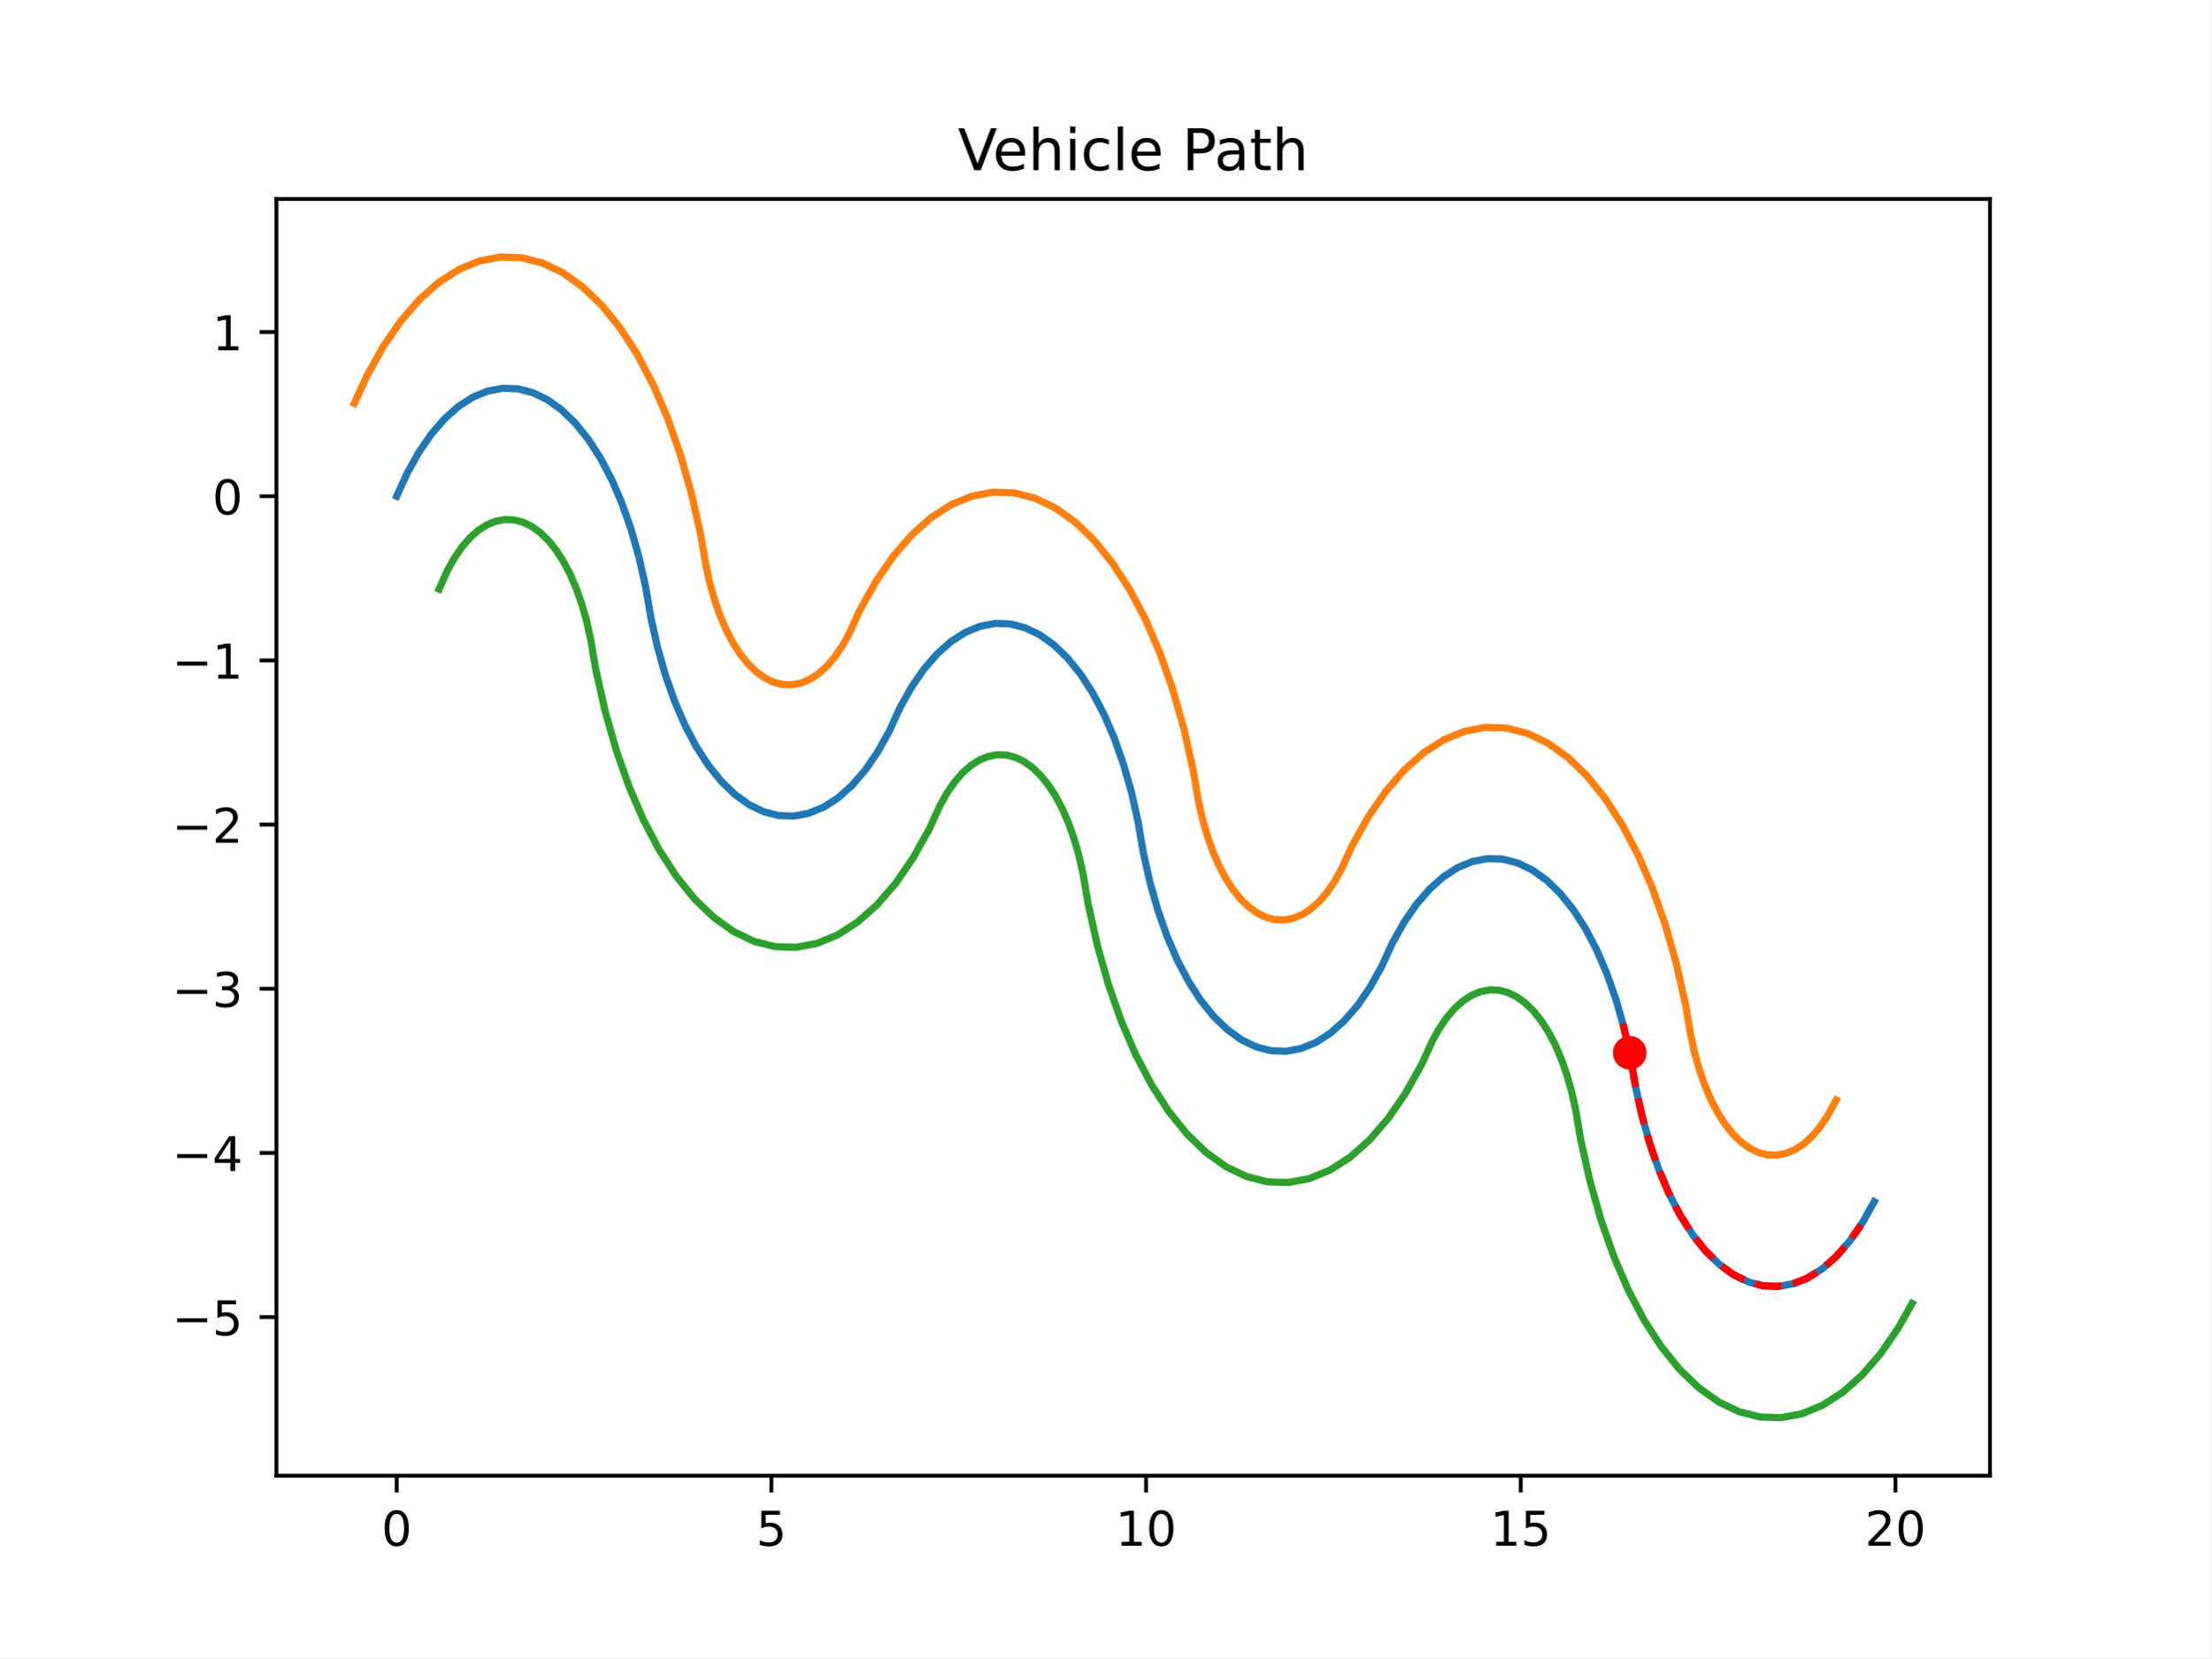
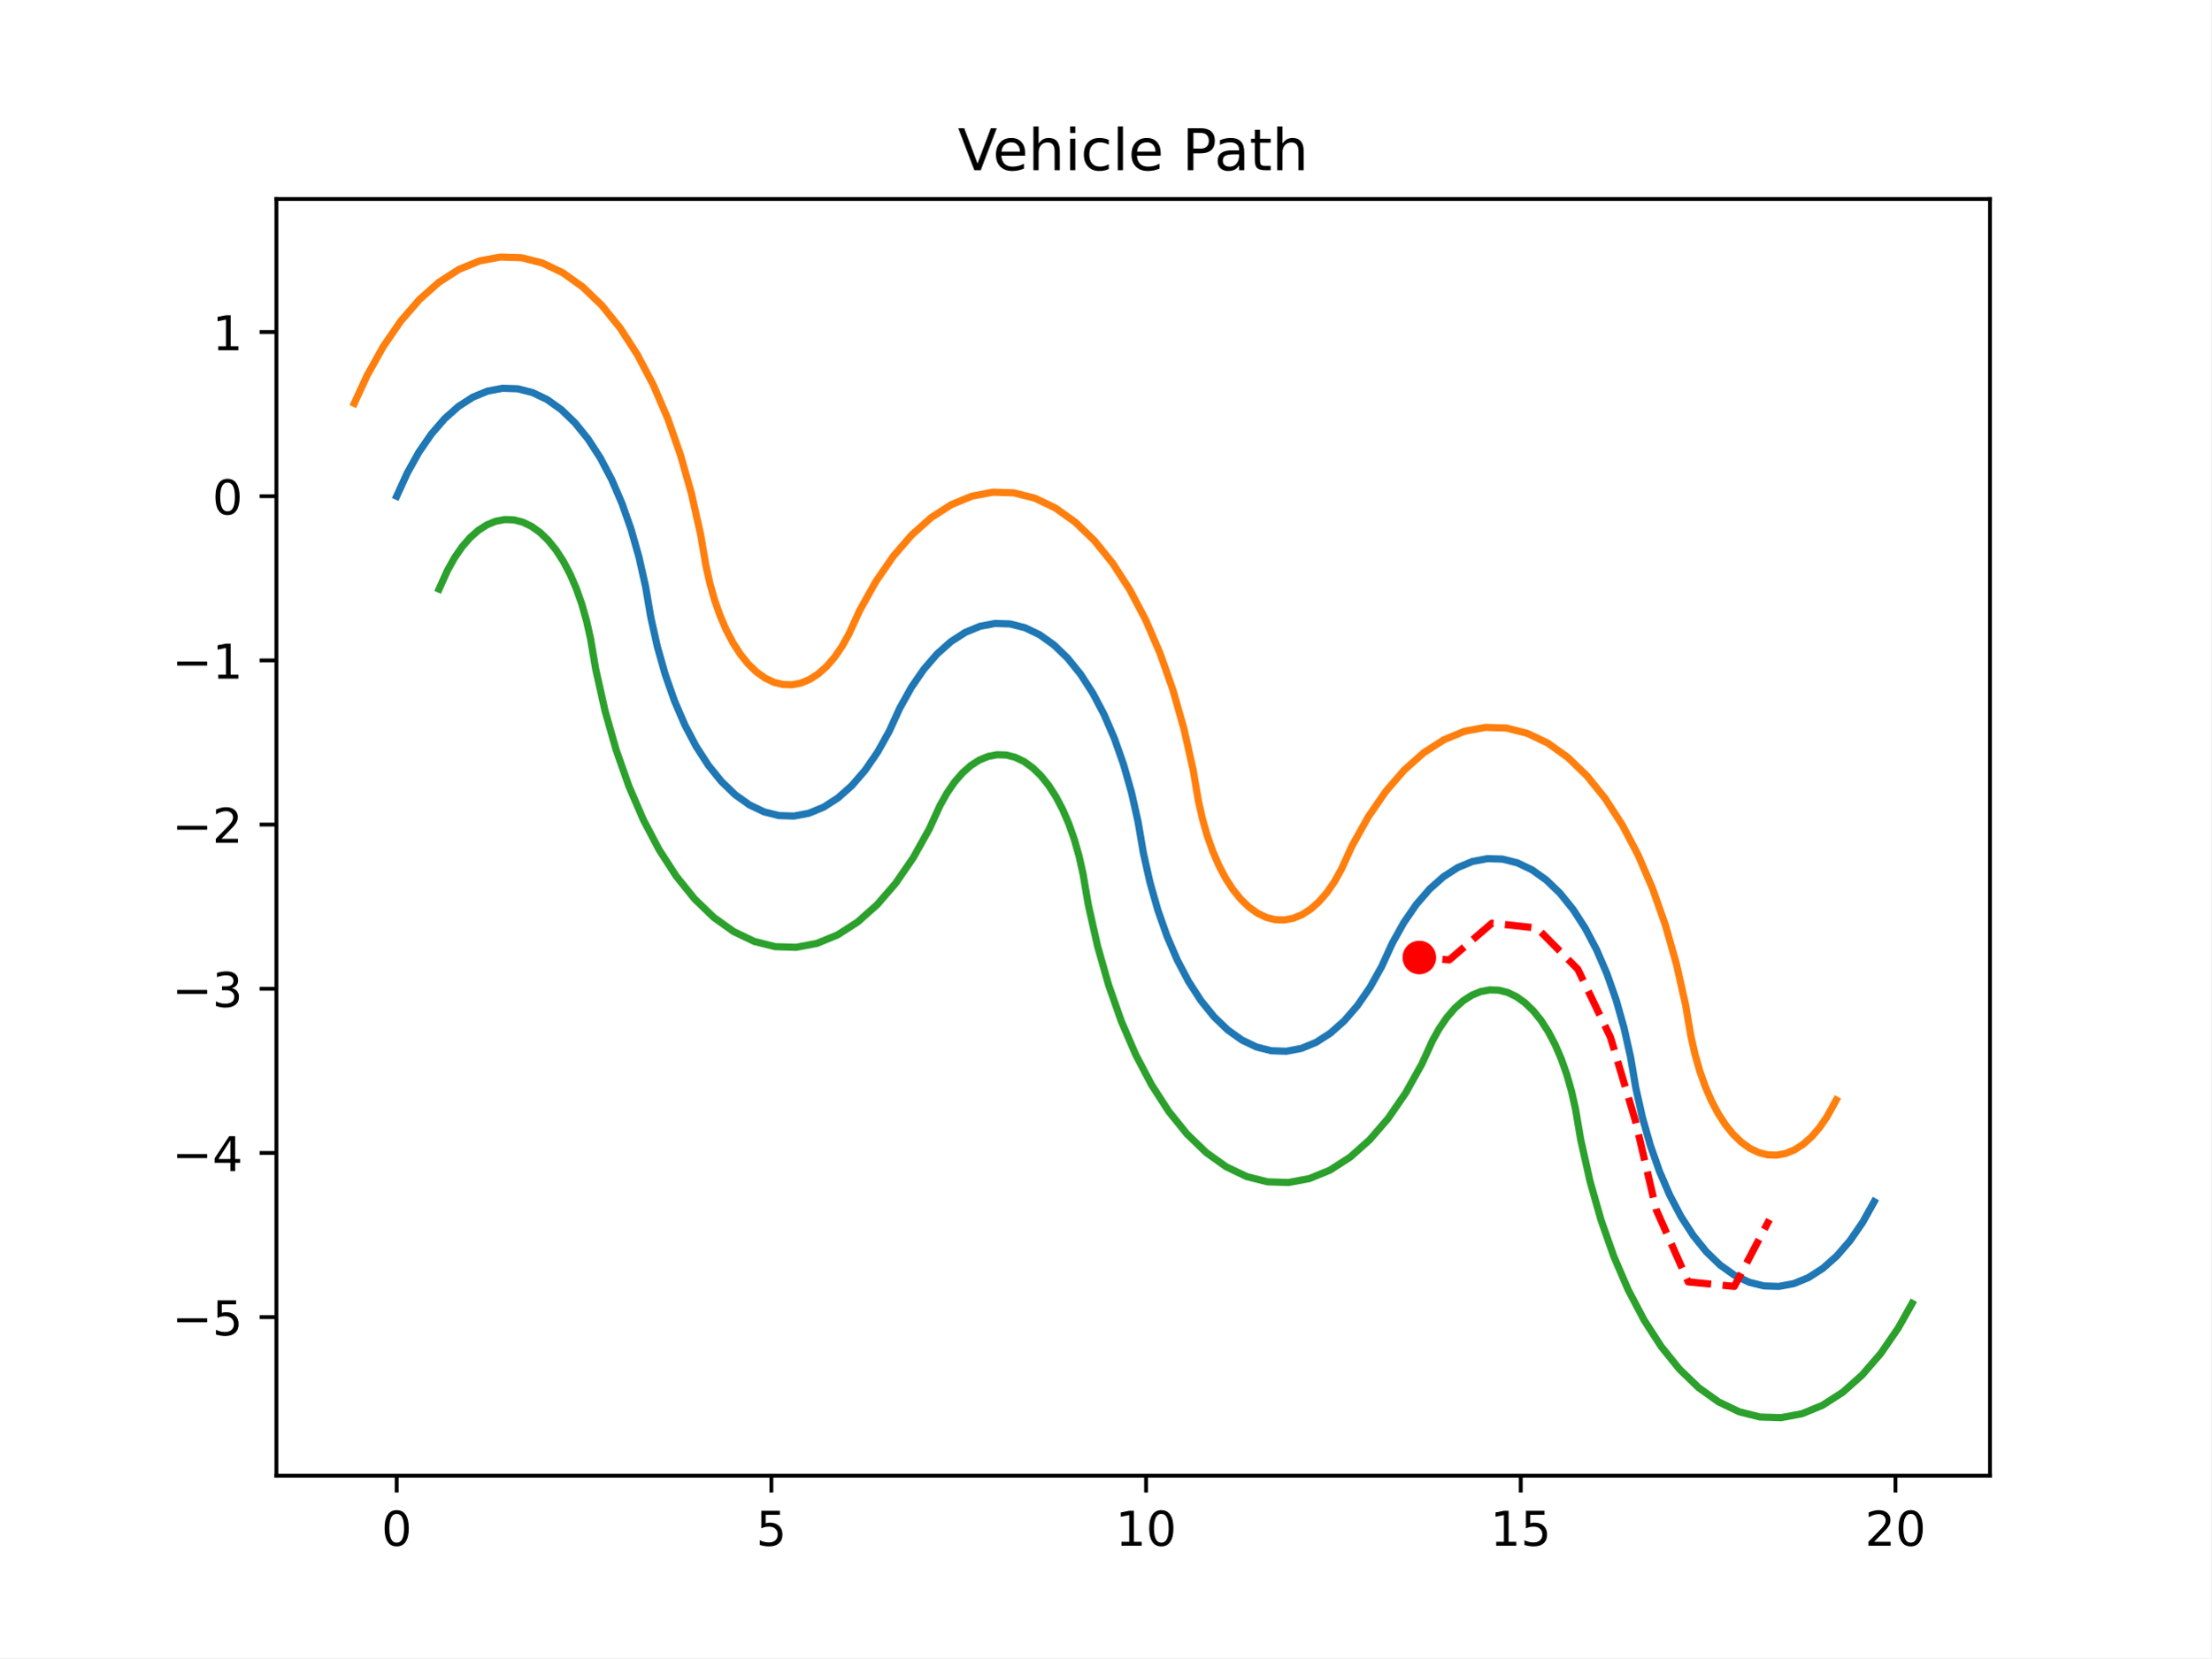
<svg xmlns="http://www.w3.org/2000/svg" xmlns:xlink="http://www.w3.org/1999/xlink" width="460.8pt" height="345.6pt" viewBox="0 0 460.8 345.6" version="1.1">
  <defs>
    <style type="text/css">*{stroke-linejoin: round; stroke-linecap: butt}</style>
  </defs>
  <g id="figure_1">
    <g id="patch_1">
      <path d="M 0 345.6  L 460.8 345.6  L 460.8 0  L 0 0  z " style="fill: #ffffff" />
    </g>
    <g id="axes_1">
      <g id="patch_2">
        <path d="M 57.6 307.584  L 414.72 307.584  L 414.72 41.472  L 57.6 41.472  z " style="fill: #ffffff" />
      </g>
      <g id="matplotlib.axis_1">
        <g id="xtick_1">
          <g id="line2d_1">
            <defs>
-               <path id="m5083b649ad" d="M 0 0  L 0 3.5  " style="stroke: #000000; stroke-width: 0.8" />
+               <path id="mb29db80e74" d="M 0 0  L 0 3.5  " style="stroke: #000000; stroke-width: 0.8" />
            </defs>
            <g>
-               <use xlink:href="#m5083b649ad" x="82.667" y="307.584" style="stroke: #000000; stroke-width: 0.8" />
+               <use xlink:href="#mb29db80e74" x="82.667" y="307.584" style="stroke: #000000; stroke-width: 0.8" />
            </g>
          </g>
          <g id="text_1">
            <g transform="translate(79.48615 322.1824)scale(0.1 -0.1)">
              <defs>
                <path id="DejaVuSans-30" d="M 2034 4250  Q 1547 4250 1301 3770  Q 1056 3291 1056 2328  Q 1056 1369 1301 889  Q 1547 409 2034 409  Q 2525 409 2770 889  Q 3016 1369 3016 2328  Q 3016 3291 2770 3770  Q 2525 4250 2034 4250  z M 2034 4750  Q 2819 4750 3233 4129  Q 3647 3509 3647 2328  Q 3647 1150 3233 529  Q 2819 -91 2034 -91  Q 1250 -91 836 529  Q 422 1150 422 2328  Q 422 3509 836 4129  Q 1250 4750 2034 4750  z " transform="scale(0.015625)" />
              </defs>
              <use xlink:href="#DejaVuSans-30" />
            </g>
          </g>
        </g>
        <g id="xtick_2">
          <g id="line2d_2">
            <g>
-               <use xlink:href="#m5083b649ad" x="160.756" y="307.584" style="stroke: #000000; stroke-width: 0.8" />
+               <use xlink:href="#mb29db80e74" x="160.756" y="307.584" style="stroke: #000000; stroke-width: 0.8" />
            </g>
          </g>
          <g id="text_2">
            <g transform="translate(157.5744 322.1824)scale(0.1 -0.1)">
              <defs>
                <path id="DejaVuSans-35" d="M 691 4666  L 3169 4666  L 3169 4134  L 1269 4134  L 1269 2991  Q 1406 3038 1543 3061  Q 1681 3084 1819 3084  Q 2600 3084 3056 2656  Q 3513 2228 3513 1497  Q 3513 744 3044 326  Q 2575 -91 1722 -91  Q 1428 -91 1123 -41  Q 819 9 494 109  L 494 744  Q 775 591 1075 516  Q 1375 441 1709 441  Q 2250 441 2565 725  Q 2881 1009 2881 1497  Q 2881 1984 2565 2268  Q 2250 2553 1709 2553  Q 1456 2553 1204 2497  Q 953 2441 691 2322  L 691 4666  z " transform="scale(0.015625)" />
              </defs>
              <use xlink:href="#DejaVuSans-35" />
            </g>
          </g>
        </g>
        <g id="xtick_3">
          <g id="line2d_3">
            <g>
-               <use xlink:href="#m5083b649ad" x="238.844" y="307.584" style="stroke: #000000; stroke-width: 0.8" />
+               <use xlink:href="#mb29db80e74" x="238.844" y="307.584" style="stroke: #000000; stroke-width: 0.8" />
            </g>
          </g>
          <g id="text_3">
            <g transform="translate(232.4814 322.1824)scale(0.1 -0.1)">
              <defs>
                <path id="DejaVuSans-31" d="M 794 531  L 1825 531  L 1825 4091  L 703 3866  L 703 4441  L 1819 4666  L 2450 4666  L 2450 531  L 3481 531  L 3481 0  L 794 0  L 794 531  z " transform="scale(0.015625)" />
              </defs>
              <use xlink:href="#DejaVuSans-31" />
              <use xlink:href="#DejaVuSans-30" x="63.623" />
            </g>
          </g>
        </g>
        <g id="xtick_4">
          <g id="line2d_4">
            <g>
-               <use xlink:href="#m5083b649ad" x="316.932" y="307.584" style="stroke: #000000; stroke-width: 0.8" />
+               <use xlink:href="#mb29db80e74" x="316.932" y="307.584" style="stroke: #000000; stroke-width: 0.8" />
            </g>
          </g>
          <g id="text_4">
            <g transform="translate(310.5696 322.1824)scale(0.1 -0.1)">
              <use xlink:href="#DejaVuSans-31" />
              <use xlink:href="#DejaVuSans-35" x="63.623" />
            </g>
          </g>
        </g>
        <g id="xtick_5">
          <g id="line2d_5">
            <g>
-               <use xlink:href="#m5083b649ad" x="395.02" y="307.584" style="stroke: #000000; stroke-width: 0.8" />
+               <use xlink:href="#mb29db80e74" x="395.02" y="307.584" style="stroke: #000000; stroke-width: 0.8" />
            </g>
          </g>
          <g id="text_5">
            <g transform="translate(388.6578 322.1824)scale(0.1 -0.1)">
              <defs>
                <path id="DejaVuSans-32" d="M 1228 531  L 3431 531  L 3431 0  L 469 0  L 469 531  Q 828 903 1448 1529  Q 2069 2156 2228 2338  Q 2531 2678 2651 2914  Q 2772 3150 2772 3378  Q 2772 3750 2511 3984  Q 2250 4219 1831 4219  Q 1534 4219 1204 4116  Q 875 4013 500 3803  L 500 4441  Q 881 4594 1212 4672  Q 1544 4750 1819 4750  Q 2544 4750 2975 4387  Q 3406 4025 3406 3419  Q 3406 3131 3298 2873  Q 3191 2616 2906 2266  Q 2828 2175 2409 1742  Q 1991 1309 1228 531  z " transform="scale(0.015625)" />
              </defs>
              <use xlink:href="#DejaVuSans-32" />
              <use xlink:href="#DejaVuSans-30" x="63.623" />
            </g>
          </g>
        </g>
      </g>
      <g id="matplotlib.axis_2">
        <g id="ytick_1">
          <g id="line2d_6">
            <defs>
-               <path id="mfb1cdcb15d" d="M 0 0  L -3.5 0  " style="stroke: #000000; stroke-width: 0.8" />
+               <path id="ma71234d956" d="M 0 0  L -3.5 0  " style="stroke: #000000; stroke-width: 0.8" />
            </defs>
            <g>
-               <use xlink:href="#mfb1cdcb15d" x="57.6" y="274.527" style="stroke: #000000; stroke-width: 0.8" />
+               <use xlink:href="#ma71234d956" x="57.6" y="274.527" style="stroke: #000000; stroke-width: 0.8" />
            </g>
          </g>
          <g id="text_6">
            <g transform="translate(35.85781 278.3263)scale(0.1 -0.1)">
              <defs>
                <path id="DejaVuSans-2212" d="M 678 2272  L 4684 2272  L 4684 1741  L 678 1741  L 678 2272  z " transform="scale(0.015625)" />
              </defs>
              <use xlink:href="#DejaVuSans-2212" />
              <use xlink:href="#DejaVuSans-35" x="83.789" />
            </g>
          </g>
        </g>
        <g id="ytick_2">
          <g id="line2d_7">
            <g>
-               <use xlink:href="#mfb1cdcb15d" x="57.6" y="240.306" style="stroke: #000000; stroke-width: 0.8" />
+               <use xlink:href="#ma71234d956" x="57.6" y="240.306" style="stroke: #000000; stroke-width: 0.8" />
            </g>
          </g>
          <g id="text_7">
            <g transform="translate(35.85781 244.1049)scale(0.1 -0.1)">
              <defs>
                <path id="DejaVuSans-34" d="M 2419 4116  L 825 1625  L 2419 1625  L 2419 4116  z M 2253 4666  L 3047 4666  L 3047 1625  L 3713 1625  L 3713 1100  L 3047 1100  L 3047 0  L 2419 0  L 2419 1100  L 313 1100  L 313 1709  L 2253 4666  z " transform="scale(0.015625)" />
              </defs>
              <use xlink:href="#DejaVuSans-2212" />
              <use xlink:href="#DejaVuSans-34" x="83.789" />
            </g>
          </g>
        </g>
        <g id="ytick_3">
          <g id="line2d_8">
            <g>
-               <use xlink:href="#mfb1cdcb15d" x="57.6" y="206.084" style="stroke: #000000; stroke-width: 0.8" />
+               <use xlink:href="#ma71234d956" x="57.6" y="206.084" style="stroke: #000000; stroke-width: 0.8" />
            </g>
          </g>
          <g id="text_8">
            <g transform="translate(35.85781 209.8835)scale(0.1 -0.1)">
              <defs>
                <path id="DejaVuSans-33" d="M 2597 2516  Q 3050 2419 3304 2112  Q 3559 1806 3559 1356  Q 3559 666 3084 287  Q 2609 -91 1734 -91  Q 1441 -91 1130 -33  Q 819 25 488 141  L 488 750  Q 750 597 1062 519  Q 1375 441 1716 441  Q 2309 441 2620 675  Q 2931 909 2931 1356  Q 2931 1769 2642 2001  Q 2353 2234 1838 2234  L 1294 2234  L 1294 2753  L 1863 2753  Q 2328 2753 2575 2939  Q 2822 3125 2822 3475  Q 2822 3834 2567 4026  Q 2313 4219 1838 4219  Q 1578 4219 1281 4162  Q 984 4106 628 3988  L 628 4550  Q 988 4650 1302 4700  Q 1616 4750 1894 4750  Q 2613 4750 3031 4423  Q 3450 4097 3450 3541  Q 3450 3153 3228 2886  Q 3006 2619 2597 2516  z " transform="scale(0.015625)" />
              </defs>
              <use xlink:href="#DejaVuSans-2212" />
              <use xlink:href="#DejaVuSans-33" x="83.789" />
            </g>
          </g>
        </g>
        <g id="ytick_4">
          <g id="line2d_9">
            <g>
-               <use xlink:href="#mfb1cdcb15d" x="57.6" y="171.863" style="stroke: #000000; stroke-width: 0.8" />
+               <use xlink:href="#ma71234d956" x="57.6" y="171.863" style="stroke: #000000; stroke-width: 0.8" />
            </g>
          </g>
          <g id="text_9">
            <g transform="translate(35.85781 175.6622)scale(0.1 -0.1)">
              <use xlink:href="#DejaVuSans-2212" />
              <use xlink:href="#DejaVuSans-32" x="83.789" />
            </g>
          </g>
        </g>
        <g id="ytick_5">
          <g id="line2d_10">
            <g>
-               <use xlink:href="#mfb1cdcb15d" x="57.6" y="137.642" style="stroke: #000000; stroke-width: 0.8" />
+               <use xlink:href="#ma71234d956" x="57.6" y="137.642" style="stroke: #000000; stroke-width: 0.8" />
            </g>
          </g>
          <g id="text_10">
            <g transform="translate(35.85781 141.4408)scale(0.1 -0.1)">
              <use xlink:href="#DejaVuSans-2212" />
              <use xlink:href="#DejaVuSans-31" x="83.789" />
            </g>
          </g>
        </g>
        <g id="ytick_6">
          <g id="line2d_11">
            <g>
-               <use xlink:href="#mfb1cdcb15d" x="57.6" y="103.42" style="stroke: #000000; stroke-width: 0.8" />
+               <use xlink:href="#ma71234d956" x="57.6" y="103.42" style="stroke: #000000; stroke-width: 0.8" />
            </g>
          </g>
          <g id="text_11">
            <g transform="translate(44.2375 107.2194)scale(0.1 -0.1)">
              <use xlink:href="#DejaVuSans-30" />
            </g>
          </g>
        </g>
        <g id="ytick_7">
          <g id="line2d_12">
            <g>
-               <use xlink:href="#mfb1cdcb15d" x="57.6" y="69.199" style="stroke: #000000; stroke-width: 0.8" />
+               <use xlink:href="#ma71234d956" x="57.6" y="69.199" style="stroke: #000000; stroke-width: 0.8" />
            </g>
          </g>
          <g id="text_12">
            <g transform="translate(44.2375 72.998)scale(0.1 -0.1)">
              <use xlink:href="#DejaVuSans-31" />
            </g>
          </g>
        </g>
      </g>
      <g id="line2d_13">
-         <path d="M 82.667 103.42  L 84.876 98.581  L 87.294 94.248  L 89.898 90.467  L 92.66 87.273  L 95.555 84.7  L 98.552 82.773  L 101.622 81.512  L 104.734 80.928  L 107.857 81.028  L 110.96 81.811  L 114.012 83.268  L 116.982 85.386  L 119.841 88.143  L 122.56 91.512  L 125.112 95.458  L 127.472 99.944  L 129.615 104.922  L 131.521 110.345  L 133.17 116.158  L 134.546 122.302  L 135.635 128.717  L 137.011 134.861  L 138.66 140.674  L 140.566 146.097  L 142.709 151.076  L 145.068 155.561  L 147.62 159.507  L 150.339 162.876  L 153.198 165.633  L 156.168 167.751  L 159.22 169.209  L 162.323 169.991  L 165.446 170.091  L 168.559 169.507  L 171.629 168.246  L 174.626 166.319  L 177.52 163.746  L 180.283 160.553  L 182.886 156.771  L 185.305 152.439  L 187.513 147.599  L 189.931 143.267  L 192.535 139.485  L 195.297 136.292  L 198.192 133.719  L 201.189 131.792  L 204.259 130.53  L 207.371 129.946  L 210.494 130.046  L 213.597 130.829  L 216.649 132.287  L 219.62 134.404  L 222.478 137.161  L 225.197 140.53  L 227.749 144.477  L 230.109 148.962  L 232.252 153.941  L 234.158 159.364  L 235.807 165.176  L 237.183 171.321  L 238.272 177.735  L 239.648 183.88  L 241.297 189.692  L 243.203 195.115  L 245.346 200.094  L 247.705 204.579  L 250.257 208.526  L 252.976 211.895  L 255.835 214.652  L 258.805 216.769  L 261.857 218.227  L 264.96 219.01  L 268.084 219.11  L 271.196 218.526  L 274.266 217.264  L 277.263 215.337  L 280.157 212.764  L 282.92 209.571  L 285.523 205.789  L 287.942 201.457  L 290.15 196.617  L 292.568 192.285  L 295.172 188.503  L 297.935 185.31  L 300.829 182.737  L 303.826 180.81  L 306.896 179.549  L 310.008 178.965  L 313.132 179.065  L 316.235 179.847  L 319.286 181.305  L 322.257 183.423  L 325.116 186.18  L 327.835 189.549  L 330.386 193.495  L 332.746 197.98  L 334.889 202.959  L 336.795 208.382  L 338.444 214.195  L 339.82 220.339  L 340.909 226.754  L 342.285 232.898  L 343.934 238.711  L 345.84 244.134  L 347.983 249.113  L 350.343 253.598  L 352.894 257.544  L 355.613 260.913  L 358.472 263.67  L 361.443 265.788  L 364.494 267.245  L 367.597 268.028  L 370.721 268.128  L 373.833 267.544  L 376.903 266.283  L 379.9 264.356  L 382.794 261.783  L 385.557 258.589  L 388.161 254.808  L 390.579 250.475  " clip-path="url(#p063cea45ac)" style="fill: none; stroke: #1f77b4; stroke-width: 1.5; stroke-linecap: square" />
+         <path d="M 82.667 103.42  L 84.876 98.581  L 87.294 94.248  L 89.898 90.467  L 92.66 87.273  L 95.555 84.7  L 98.552 82.773  L 101.622 81.512  L 104.734 80.928  L 107.857 81.028  L 110.96 81.811  L 114.012 83.268  L 116.982 85.386  L 119.841 88.143  L 122.56 91.512  L 125.112 95.458  L 127.472 99.944  L 129.615 104.922  L 131.521 110.345  L 133.17 116.158  L 134.546 122.302  L 135.635 128.717  L 137.011 134.861  L 138.66 140.674  L 140.566 146.097  L 142.709 151.076  L 145.068 155.561  L 147.62 159.507  L 150.339 162.876  L 153.198 165.633  L 156.168 167.751  L 159.22 169.209  L 162.323 169.991  L 165.446 170.091  L 168.559 169.507  L 171.629 168.246  L 174.626 166.319  L 177.52 163.746  L 180.283 160.553  L 182.886 156.771  L 185.305 152.439  L 187.513 147.599  L 189.931 143.267  L 192.535 139.485  L 195.297 136.292  L 198.192 133.719  L 201.189 131.792  L 204.259 130.53  L 207.371 129.946  L 210.494 130.046  L 213.597 130.829  L 216.649 132.287  L 219.62 134.404  L 222.478 137.161  L 225.197 140.53  L 227.749 144.477  L 230.109 148.962  L 232.252 153.941  L 234.158 159.364  L 235.807 165.176  L 237.183 171.321  L 238.272 177.735  L 239.648 183.88  L 241.297 189.692  L 243.203 195.115  L 245.346 200.094  L 247.705 204.579  L 250.257 208.526  L 252.976 211.895  L 255.835 214.652  L 258.805 216.769  L 261.857 218.227  L 264.96 219.01  L 268.084 219.11  L 271.196 218.526  L 274.266 217.264  L 277.263 215.337  L 280.157 212.764  L 282.92 209.571  L 285.523 205.789  L 287.942 201.457  L 290.15 196.617  L 292.568 192.285  L 295.172 188.503  L 297.935 185.31  L 300.829 182.737  L 303.826 180.81  L 306.896 179.549  L 310.008 178.965  L 313.132 179.065  L 316.235 179.847  L 319.286 181.305  L 322.257 183.423  L 325.116 186.18  L 327.835 189.549  L 330.386 193.495  L 332.746 197.98  L 334.889 202.959  L 336.795 208.382  L 338.444 214.195  L 339.82 220.339  L 340.909 226.754  L 342.285 232.898  L 343.934 238.711  L 345.84 244.134  L 347.983 249.113  L 350.343 253.598  L 352.894 257.544  L 355.613 260.913  L 358.472 263.67  L 361.443 265.788  L 364.494 267.245  L 367.597 268.028  L 370.721 268.128  L 373.833 267.544  L 376.903 266.283  L 379.9 264.356  L 382.794 261.783  L 385.557 258.589  L 388.161 254.808  L 390.579 250.475  " clip-path="url(#p2f75d6f2e0)" style="fill: none; stroke: #1f77b4; stroke-width: 1.5; stroke-linecap: square" />
      </g>
      <g id="line2d_14">
-         <path d="M 73.833 84.062  L 76.494 78.279  L 79.879 72.214  L 83.523 66.92  L 87.391 62.45  L 91.442 58.849  L 95.638 56.151  L 99.935 54.385  L 104.292 53.568  L 108.664 53.708  L 113.008 54.803  L 117.28 56.844  L 121.438 59.808  L 125.44 63.668  L 129.246 68.383  L 132.818 73.908  L 136.121 80.187  L 139.121 87.156  L 141.789 94.747  L 144.097 102.884  L 146.023 111.485  L 147.112 117.9  L 147.938 121.587  L 148.928 125.076  L 150.072 128.331  L 151.358 131.319  L 152.774 134.011  L 154.306 136.379  L 155.937 138.401  L 157.653 140.056  L 159.436 141.327  L 161.268 142.202  L 163.13 142.671  L 165.004 142.731  L 166.872 142.381  L 168.715 141.624  L 170.513 140.467  L 172.251 138.923  L 173.909 137.006  L 175.471 134.737  L 176.922 132.137  L 179.131 127.297  L 182.516 121.233  L 186.16 115.939  L 190.028 111.469  L 194.08 107.867  L 198.275 105.17  L 202.573 103.404  L 206.929 102.586  L 211.301 102.726  L 215.645 103.822  L 219.917 105.862  L 224.075 108.827  L 228.077 112.686  L 231.883 117.402  L 235.455 122.927  L 238.758 129.205  L 241.758 136.175  L 244.426 143.766  L 246.734 151.902  L 248.66 160.504  L 249.749 166.918  L 250.575 170.606  L 251.565 174.094  L 252.709 177.349  L 253.995 180.337  L 255.411 183.029  L 256.943 185.398  L 258.575 187.419  L 260.29 189.074  L 262.073 190.345  L 263.905 191.22  L 265.767 191.69  L 267.641 191.75  L 269.509 191.399  L 271.352 190.642  L 273.151 189.486  L 274.888 187.941  L 276.546 186.025  L 278.108 183.755  L 279.56 181.155  L 281.768 176.316  L 285.153 170.251  L 288.798 164.957  L 292.665 160.487  L 296.717 156.886  L 300.912 154.188  L 305.21 152.422  L 309.566 151.605  L 313.938 151.745  L 318.282 152.84  L 322.554 154.881  L 326.712 157.845  L 330.714 161.705  L 334.52 166.42  L 338.092 171.945  L 341.395 178.223  L 344.395 185.193  L 347.063 192.784  L 349.371 200.921  L 351.297 209.522  L 352.387 215.937  L 353.212 219.624  L 354.202 223.113  L 355.346 226.367  L 356.632 229.356  L 358.048 232.047  L 359.58 234.416  L 361.212 236.438  L 362.927 238.093  L 364.71 239.364  L 366.542 240.238  L 368.404 240.708  L 370.279 240.768  L 372.146 240.418  L 373.989 239.661  L 375.788 238.504  L 377.525 236.96  L 379.183 235.043  L 380.745 232.774  L 382.67 229.281  " clip-path="url(#p063cea45ac)" style="fill: none; stroke: #ff7f0e; stroke-width: 1.5; stroke-linecap: square" />
+         <path d="M 73.833 84.062  L 76.494 78.279  L 79.879 72.214  L 83.523 66.92  L 87.391 62.45  L 91.442 58.849  L 95.638 56.151  L 99.935 54.385  L 104.292 53.568  L 108.664 53.708  L 113.008 54.803  L 117.28 56.844  L 121.438 59.808  L 125.44 63.668  L 129.246 68.383  L 132.818 73.908  L 136.121 80.187  L 139.121 87.156  L 141.789 94.747  L 144.097 102.884  L 146.023 111.485  L 147.112 117.9  L 147.938 121.587  L 148.928 125.076  L 150.072 128.331  L 151.358 131.319  L 152.774 134.011  L 154.306 136.379  L 155.937 138.401  L 157.653 140.056  L 159.436 141.327  L 161.268 142.202  L 163.13 142.671  L 165.004 142.731  L 166.872 142.381  L 168.715 141.624  L 170.513 140.467  L 172.251 138.923  L 173.909 137.006  L 175.471 134.737  L 176.922 132.137  L 179.131 127.297  L 182.516 121.233  L 186.16 115.939  L 190.028 111.469  L 194.08 107.867  L 198.275 105.17  L 202.573 103.404  L 206.929 102.586  L 211.301 102.726  L 215.645 103.822  L 219.917 105.862  L 224.075 108.827  L 228.077 112.686  L 231.883 117.402  L 235.455 122.927  L 238.758 129.205  L 241.758 136.175  L 244.426 143.766  L 246.734 151.902  L 248.66 160.504  L 249.749 166.918  L 250.575 170.606  L 251.565 174.094  L 252.709 177.349  L 253.995 180.337  L 255.411 183.029  L 256.943 185.398  L 258.575 187.419  L 260.29 189.074  L 262.073 190.345  L 263.905 191.22  L 265.767 191.69  L 267.641 191.75  L 269.509 191.399  L 271.352 190.642  L 273.151 189.486  L 274.888 187.941  L 276.546 186.025  L 278.108 183.755  L 279.56 181.155  L 281.768 176.316  L 285.153 170.251  L 288.798 164.957  L 292.665 160.487  L 296.717 156.886  L 300.912 154.188  L 305.21 152.422  L 309.566 151.605  L 313.938 151.745  L 318.282 152.84  L 322.554 154.881  L 326.712 157.845  L 330.714 161.705  L 334.52 166.42  L 338.092 171.945  L 341.395 178.223  L 344.395 185.193  L 347.063 192.784  L 349.371 200.921  L 351.297 209.522  L 352.387 215.937  L 353.212 219.624  L 354.202 223.113  L 355.346 226.367  L 356.632 229.356  L 358.048 232.047  L 359.58 234.416  L 361.212 236.438  L 362.927 238.093  L 364.71 239.364  L 366.542 240.238  L 368.404 240.708  L 370.279 240.768  L 372.146 240.418  L 373.989 239.661  L 375.788 238.504  L 377.525 236.96  L 379.183 235.043  L 380.745 232.774  L 382.67 229.281  " clip-path="url(#p2f75d6f2e0)" style="fill: none; stroke: #ff7f0e; stroke-width: 1.5; stroke-linecap: square" />
      </g>
      <g id="line2d_15">
-         <path d="M 91.502 122.779  L 93.258 118.882  L 94.709 116.282  L 96.272 114.013  L 97.93 112.096  L 99.667 110.552  L 101.466 109.395  L 103.308 108.638  L 105.176 108.288  L 107.051 108.348  L 108.913 108.818  L 110.745 109.692  L 112.527 110.963  L 114.243 112.618  L 115.875 114.64  L 117.407 117.009  L 118.823 119.7  L 120.109 122.689  L 121.253 125.943  L 122.242 129.432  L 123.068 133.119  L 124.157 139.534  L 126.084 148.135  L 128.392 156.272  L 131.06 163.863  L 134.06 170.833  L 137.363 177.111  L 140.935 182.636  L 144.741 187.351  L 148.743 191.211  L 152.901 194.175  L 157.173 196.216  L 161.517 197.311  L 165.889 197.451  L 170.245 196.634  L 174.543 194.868  L 178.738 192.17  L 182.79 188.569  L 186.657 184.099  L 190.302 178.805  L 193.687 172.74  L 195.895 167.901  L 197.347 165.301  L 198.909 163.031  L 200.567 161.115  L 202.304 159.57  L 204.103 158.414  L 205.946 157.657  L 207.813 157.306  L 209.688 157.366  L 211.55 157.836  L 213.382 158.711  L 215.164 159.982  L 216.88 161.637  L 218.512 163.658  L 220.044 166.027  L 221.46 168.719  L 222.746 171.707  L 223.89 174.962  L 224.879 178.45  L 225.705 182.138  L 226.795 188.552  L 228.721 197.154  L 231.029 205.29  L 233.697 212.881  L 236.697 219.851  L 240 226.129  L 243.572 231.654  L 247.378 236.37  L 251.38 240.229  L 255.538 243.194  L 259.81 245.234  L 264.154 246.33  L 268.526 246.47  L 272.882 245.652  L 277.18 243.886  L 281.375 241.189  L 285.427 237.587  L 289.294 233.117  L 292.939 227.823  L 296.324 221.759  L 298.532 216.919  L 299.984 214.319  L 301.546 212.05  L 303.204 210.133  L 304.941 208.589  L 306.74 207.432  L 308.583 206.675  L 310.451 206.325  L 312.325 206.385  L 314.187 206.854  L 316.019 207.729  L 317.802 209  L 319.517 210.655  L 321.149 212.677  L 322.681 215.045  L 324.097 217.737  L 325.383 220.725  L 326.527 223.98  L 327.517 227.469  L 328.342 231.156  L 329.432 237.571  L 331.358 246.172  L 333.666 254.309  L 336.334 261.9  L 339.334 268.869  L 342.637 275.148  L 346.209 280.673  L 350.015 285.388  L 354.017 289.248  L 358.175 292.212  L 362.447 294.253  L 366.791 295.348  L 371.163 295.488  L 375.519 294.671  L 379.817 292.905  L 384.012 290.207  L 388.064 286.606  L 391.931 282.136  L 395.576 276.842  L 398.487 271.67  " clip-path="url(#p063cea45ac)" style="fill: none; stroke: #2ca02c; stroke-width: 1.5; stroke-linecap: square" />
+         <path d="M 91.502 122.779  L 93.258 118.882  L 94.709 116.282  L 96.272 114.013  L 97.93 112.096  L 99.667 110.552  L 101.466 109.395  L 103.308 108.638  L 105.176 108.288  L 107.051 108.348  L 108.913 108.818  L 110.745 109.692  L 112.527 110.963  L 114.243 112.618  L 115.875 114.64  L 117.407 117.009  L 118.823 119.7  L 120.109 122.689  L 121.253 125.943  L 122.242 129.432  L 123.068 133.119  L 124.157 139.534  L 126.084 148.135  L 128.392 156.272  L 131.06 163.863  L 134.06 170.833  L 137.363 177.111  L 140.935 182.636  L 144.741 187.351  L 148.743 191.211  L 152.901 194.175  L 157.173 196.216  L 161.517 197.311  L 165.889 197.451  L 170.245 196.634  L 174.543 194.868  L 178.738 192.17  L 182.79 188.569  L 186.657 184.099  L 190.302 178.805  L 193.687 172.74  L 195.895 167.901  L 197.347 165.301  L 198.909 163.031  L 200.567 161.115  L 202.304 159.57  L 204.103 158.414  L 205.946 157.657  L 207.813 157.306  L 209.688 157.366  L 211.55 157.836  L 213.382 158.711  L 215.164 159.982  L 216.88 161.637  L 218.512 163.658  L 220.044 166.027  L 221.46 168.719  L 222.746 171.707  L 223.89 174.962  L 224.879 178.45  L 225.705 182.138  L 226.795 188.552  L 228.721 197.154  L 231.029 205.29  L 233.697 212.881  L 236.697 219.851  L 240 226.129  L 243.572 231.654  L 247.378 236.37  L 251.38 240.229  L 255.538 243.194  L 259.81 245.234  L 264.154 246.33  L 268.526 246.47  L 272.882 245.652  L 277.18 243.886  L 281.375 241.189  L 285.427 237.587  L 289.294 233.117  L 292.939 227.823  L 296.324 221.759  L 298.532 216.919  L 299.984 214.319  L 301.546 212.05  L 303.204 210.133  L 304.941 208.589  L 306.74 207.432  L 308.583 206.675  L 310.451 206.325  L 312.325 206.385  L 314.187 206.854  L 316.019 207.729  L 317.802 209  L 319.517 210.655  L 321.149 212.677  L 322.681 215.045  L 324.097 217.737  L 325.383 220.725  L 326.527 223.98  L 327.517 227.469  L 328.342 231.156  L 329.432 237.571  L 331.358 246.172  L 333.666 254.309  L 336.334 261.9  L 339.334 268.869  L 342.637 275.148  L 346.209 280.673  L 350.015 285.388  L 354.017 289.248  L 358.175 292.212  L 362.447 294.253  L 366.791 295.348  L 371.163 295.488  L 375.519 294.671  L 379.817 292.905  L 384.012 290.207  L 388.064 286.606  L 391.931 282.136  L 395.576 276.842  L 398.487 271.67  " clip-path="url(#p2f75d6f2e0)" style="fill: none; stroke: #2ca02c; stroke-width: 1.5; stroke-linecap: square" />
      </g>
      <g id="line2d_16">
-         <path d="M 338.223 213.345  L 339.647 219.437  L 340.746 225.843  L 342.069 232.043  L 343.683 237.903  L 345.553 243.386  L 347.664 248.431  L 349.993 252.989  L 352.519 257.015  L 355.216 260.469  L 358.057 263.315  L 361.013 265.526  L 364.055 267.078  L 367.153 267.958  L 370.275 268.128  L 373.392 267.669  L 376.47 266.503  L 379.479 264.67  L 382.39 262.187  L 385.173 259.081  L 387.801 255.381  " clip-path="url(#p063cea45ac)" style="fill: none; stroke-dasharray: 5.55,2.4; stroke-dashoffset: 0; stroke: #ff0000; stroke-width: 1.5" />
+         <path d="M 292.673 199.321  L 302.038 200.078  L 310.922 192.421  L 320.319 193.429  L 328.835 202.03  L 335.637 216.211  L 340.803 233.53  L 345.17 252.151  L 351.839 267.193  L 361.439 268.128  L 368.753 254.215  " clip-path="url(#p2f75d6f2e0)" style="fill: none; stroke-dasharray: 5.55,2.4; stroke-dashoffset: 0; stroke: #ff0000; stroke-width: 1.5" />
      </g>
      <g id="line2d_17">
        <defs>
-           <path id="m4363cfb696" d="M 0 3  C 0.796 3 1.559 2.684 2.121 2.121  C 2.684 1.559 3 0.796 3 0  C 3 -0.796 2.684 -1.559 2.121 -2.121  C 1.559 -2.684 0.796 -3 0 -3  C -0.796 -3 -1.559 -2.684 -2.121 -2.121  C -2.684 -1.559 -3 -0.796 -3 0  C -3 0.796 -2.684 1.559 -2.121 2.121  C -1.559 2.684 -0.796 3 0 3  z " style="stroke: #ff0000" />
+           <path id="mc2835dc036" d="M 0 3  C 0.796 3 1.559 2.684 2.121 2.121  C 2.684 1.559 3 0.796 3 0  C 3 -0.796 2.684 -1.559 2.121 -2.121  C 1.559 -2.684 0.796 -3 0 -3  C -0.796 -3 -1.559 -2.684 -2.121 -2.121  C -2.684 -1.559 -3 -0.796 -3 0  C -3 0.796 -2.684 1.559 -2.121 2.121  C -1.559 2.684 -0.796 3 0 3  z " style="stroke: #ff0000" />
        </defs>
-         <g clip-path="url(#p063cea45ac)">
-           <use xlink:href="#m4363cfb696" x="339.647" y="219.437" style="fill: #ff0000; stroke: #ff0000" />
+         <g clip-path="url(#p2f75d6f2e0)">
+           <use xlink:href="#mc2835dc036" x="295.795" y="199.573" style="fill: #ff0000; stroke: #ff0000" />
        </g>
      </g>
      <g id="patch_3">
        <path d="M 57.6 307.584  L 57.6 41.472  " style="fill: none; stroke: #000000; stroke-width: 0.8; stroke-linejoin: miter; stroke-linecap: square" />
      </g>
      <g id="patch_4">
        <path d="M 414.72 307.584  L 414.72 41.472  " style="fill: none; stroke: #000000; stroke-width: 0.8; stroke-linejoin: miter; stroke-linecap: square" />
      </g>
      <g id="patch_5">
        <path d="M 57.6 307.584  L 414.72 307.584  " style="fill: none; stroke: #000000; stroke-width: 0.8; stroke-linejoin: miter; stroke-linecap: square" />
      </g>
      <g id="patch_6">
        <path d="M 57.6 41.472  L 414.72 41.472  " style="fill: none; stroke: #000000; stroke-width: 0.8; stroke-linejoin: miter; stroke-linecap: square" />
      </g>
      <g id="text_13">
        <g transform="translate(199.6153 35.472)scale(0.12 -0.12)">
          <defs>
            <path id="DejaVuSans-56" d="M 1831 0  L 50 4666  L 709 4666  L 2188 738  L 3669 4666  L 4325 4666  L 2547 0  L 1831 0  z " transform="scale(0.015625)" />
            <path id="DejaVuSans-65" d="M 3597 1894  L 3597 1613  L 953 1613  Q 991 1019 1311 708  Q 1631 397 2203 397  Q 2534 397 2845 478  Q 3156 559 3463 722  L 3463 178  Q 3153 47 2828 -22  Q 2503 -91 2169 -91  Q 1331 -91 842 396  Q 353 884 353 1716  Q 353 2575 817 3079  Q 1281 3584 2069 3584  Q 2775 3584 3186 3129  Q 3597 2675 3597 1894  z M 3022 2063  Q 3016 2534 2758 2815  Q 2500 3097 2075 3097  Q 1594 3097 1305 2825  Q 1016 2553 972 2059  L 3022 2063  z " transform="scale(0.015625)" />
            <path id="DejaVuSans-68" d="M 3513 2113  L 3513 0  L 2938 0  L 2938 2094  Q 2938 2591 2744 2837  Q 2550 3084 2163 3084  Q 1697 3084 1428 2787  Q 1159 2491 1159 1978  L 1159 0  L 581 0  L 581 4863  L 1159 4863  L 1159 2956  Q 1366 3272 1645 3428  Q 1925 3584 2291 3584  Q 2894 3584 3203 3211  Q 3513 2838 3513 2113  z " transform="scale(0.015625)" />
            <path id="DejaVuSans-69" d="M 603 3500  L 1178 3500  L 1178 0  L 603 0  L 603 3500  z M 603 4863  L 1178 4863  L 1178 4134  L 603 4134  L 603 4863  z " transform="scale(0.015625)" />
            <path id="DejaVuSans-63" d="M 3122 3366  L 3122 2828  Q 2878 2963 2633 3030  Q 2388 3097 2138 3097  Q 1578 3097 1268 2742  Q 959 2388 959 1747  Q 959 1106 1268 751  Q 1578 397 2138 397  Q 2388 397 2633 464  Q 2878 531 3122 666  L 3122 134  Q 2881 22 2623 -34  Q 2366 -91 2075 -91  Q 1284 -91 818 406  Q 353 903 353 1747  Q 353 2603 823 3093  Q 1294 3584 2113 3584  Q 2378 3584 2631 3529  Q 2884 3475 3122 3366  z " transform="scale(0.015625)" />
            <path id="DejaVuSans-6c" d="M 603 4863  L 1178 4863  L 1178 0  L 603 0  L 603 4863  z " transform="scale(0.015625)" />
            <path id="DejaVuSans-20" transform="scale(0.015625)" />
            <path id="DejaVuSans-50" d="M 1259 4147  L 1259 2394  L 2053 2394  Q 2494 2394 2734 2622  Q 2975 2850 2975 3272  Q 2975 3691 2734 3919  Q 2494 4147 2053 4147  L 1259 4147  z M 628 4666  L 2053 4666  Q 2838 4666 3239 4311  Q 3641 3956 3641 3272  Q 3641 2581 3239 2228  Q 2838 1875 2053 1875  L 1259 1875  L 1259 0  L 628 0  L 628 4666  z " transform="scale(0.015625)" />
            <path id="DejaVuSans-61" d="M 2194 1759  Q 1497 1759 1228 1600  Q 959 1441 959 1056  Q 959 750 1161 570  Q 1363 391 1709 391  Q 2188 391 2477 730  Q 2766 1069 2766 1631  L 2766 1759  L 2194 1759  z M 3341 1997  L 3341 0  L 2766 0  L 2766 531  Q 2569 213 2275 61  Q 1981 -91 1556 -91  Q 1019 -91 701 211  Q 384 513 384 1019  Q 384 1609 779 1909  Q 1175 2209 1959 2209  L 2766 2209  L 2766 2266  Q 2766 2663 2505 2880  Q 2244 3097 1772 3097  Q 1472 3097 1187 3025  Q 903 2953 641 2809  L 641 3341  Q 956 3463 1253 3523  Q 1550 3584 1831 3584  Q 2591 3584 2966 3190  Q 3341 2797 3341 1997  z " transform="scale(0.015625)" />
            <path id="DejaVuSans-74" d="M 1172 4494  L 1172 3500  L 2356 3500  L 2356 3053  L 1172 3053  L 1172 1153  Q 1172 725 1289 603  Q 1406 481 1766 481  L 2356 481  L 2356 0  L 1766 0  Q 1100 0 847 248  Q 594 497 594 1153  L 594 3053  L 172 3053  L 172 3500  L 594 3500  L 594 4494  L 1172 4494  z " transform="scale(0.015625)" />
          </defs>
          <use xlink:href="#DejaVuSans-56" />
          <use xlink:href="#DejaVuSans-65" x="60.658" />
          <use xlink:href="#DejaVuSans-68" x="122.182" />
          <use xlink:href="#DejaVuSans-69" x="185.561" />
          <use xlink:href="#DejaVuSans-63" x="213.344" />
          <use xlink:href="#DejaVuSans-6c" x="268.324" />
          <use xlink:href="#DejaVuSans-65" x="296.107" />
          <use xlink:href="#DejaVuSans-20" x="357.631" />
          <use xlink:href="#DejaVuSans-50" x="389.418" />
          <use xlink:href="#DejaVuSans-61" x="445.221" />
          <use xlink:href="#DejaVuSans-74" x="506.5" />
          <use xlink:href="#DejaVuSans-68" x="545.709" />
        </g>
      </g>
    </g>
  </g>
  <defs>
-     <clipPath id="p063cea45ac">
+     <clipPath id="p2f75d6f2e0">
      <rect x="57.6" y="41.472" width="357.12" height="266.112" />
    </clipPath>
  </defs>
</svg>
